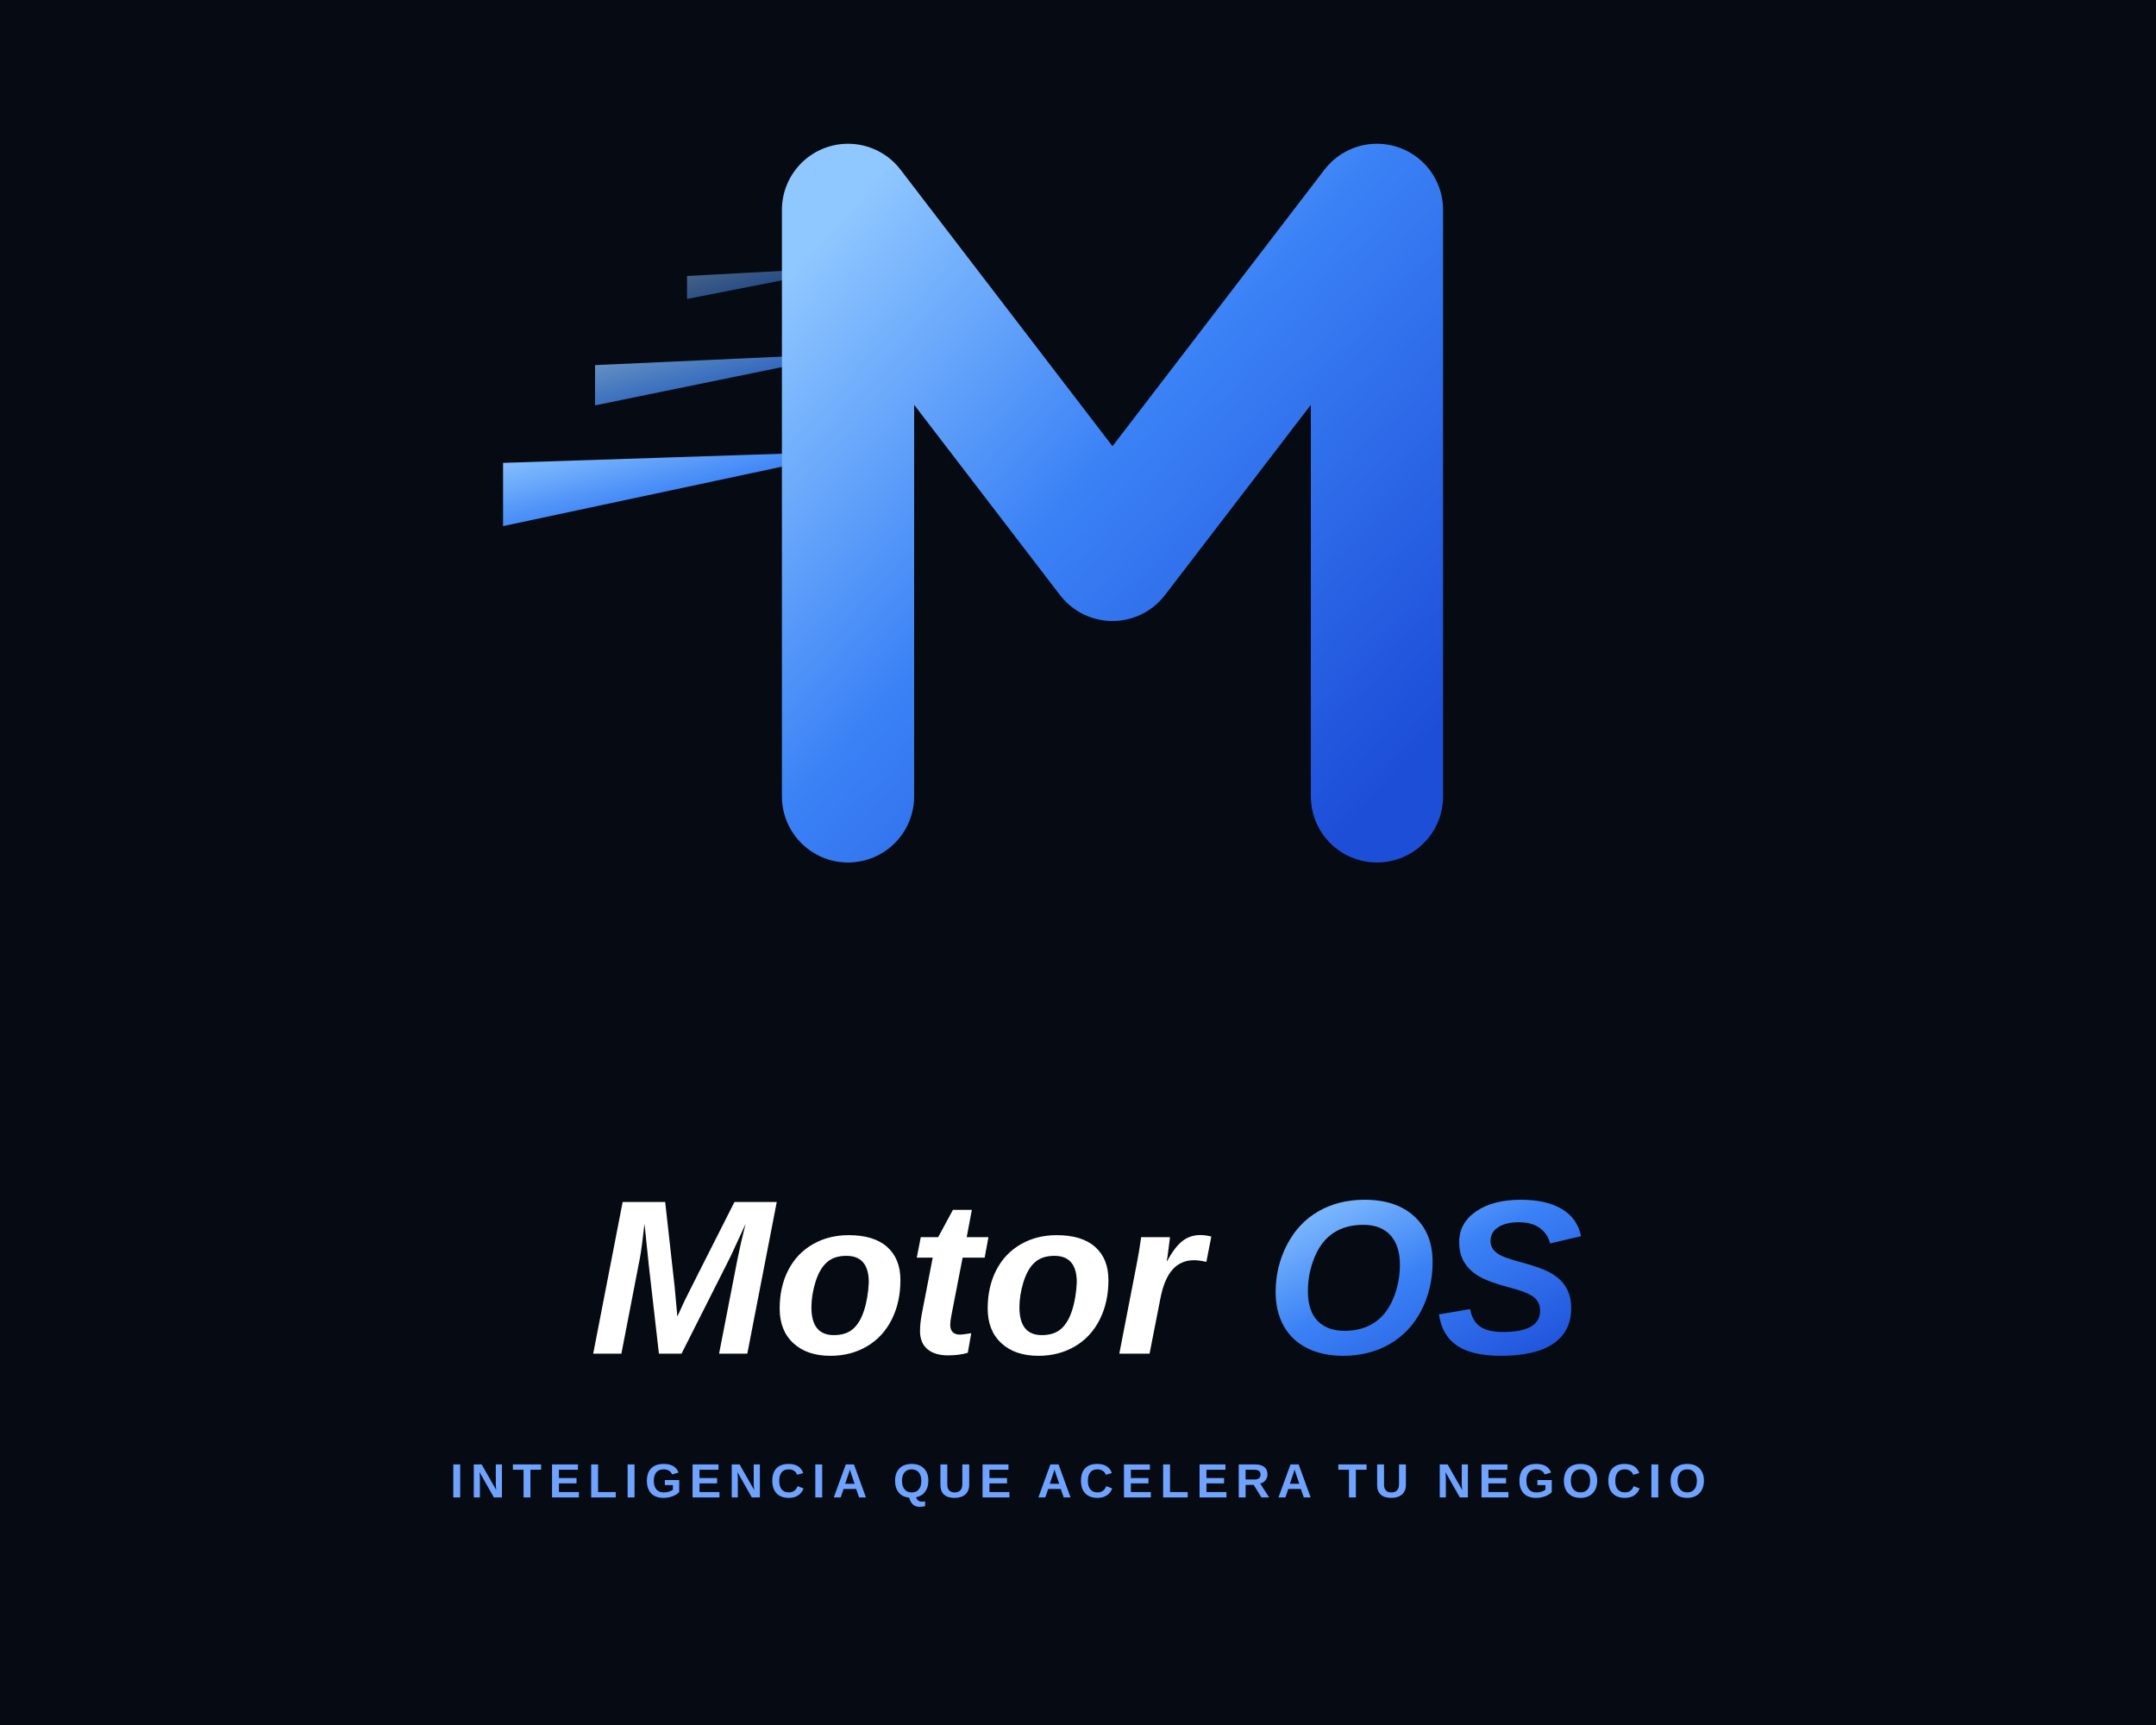
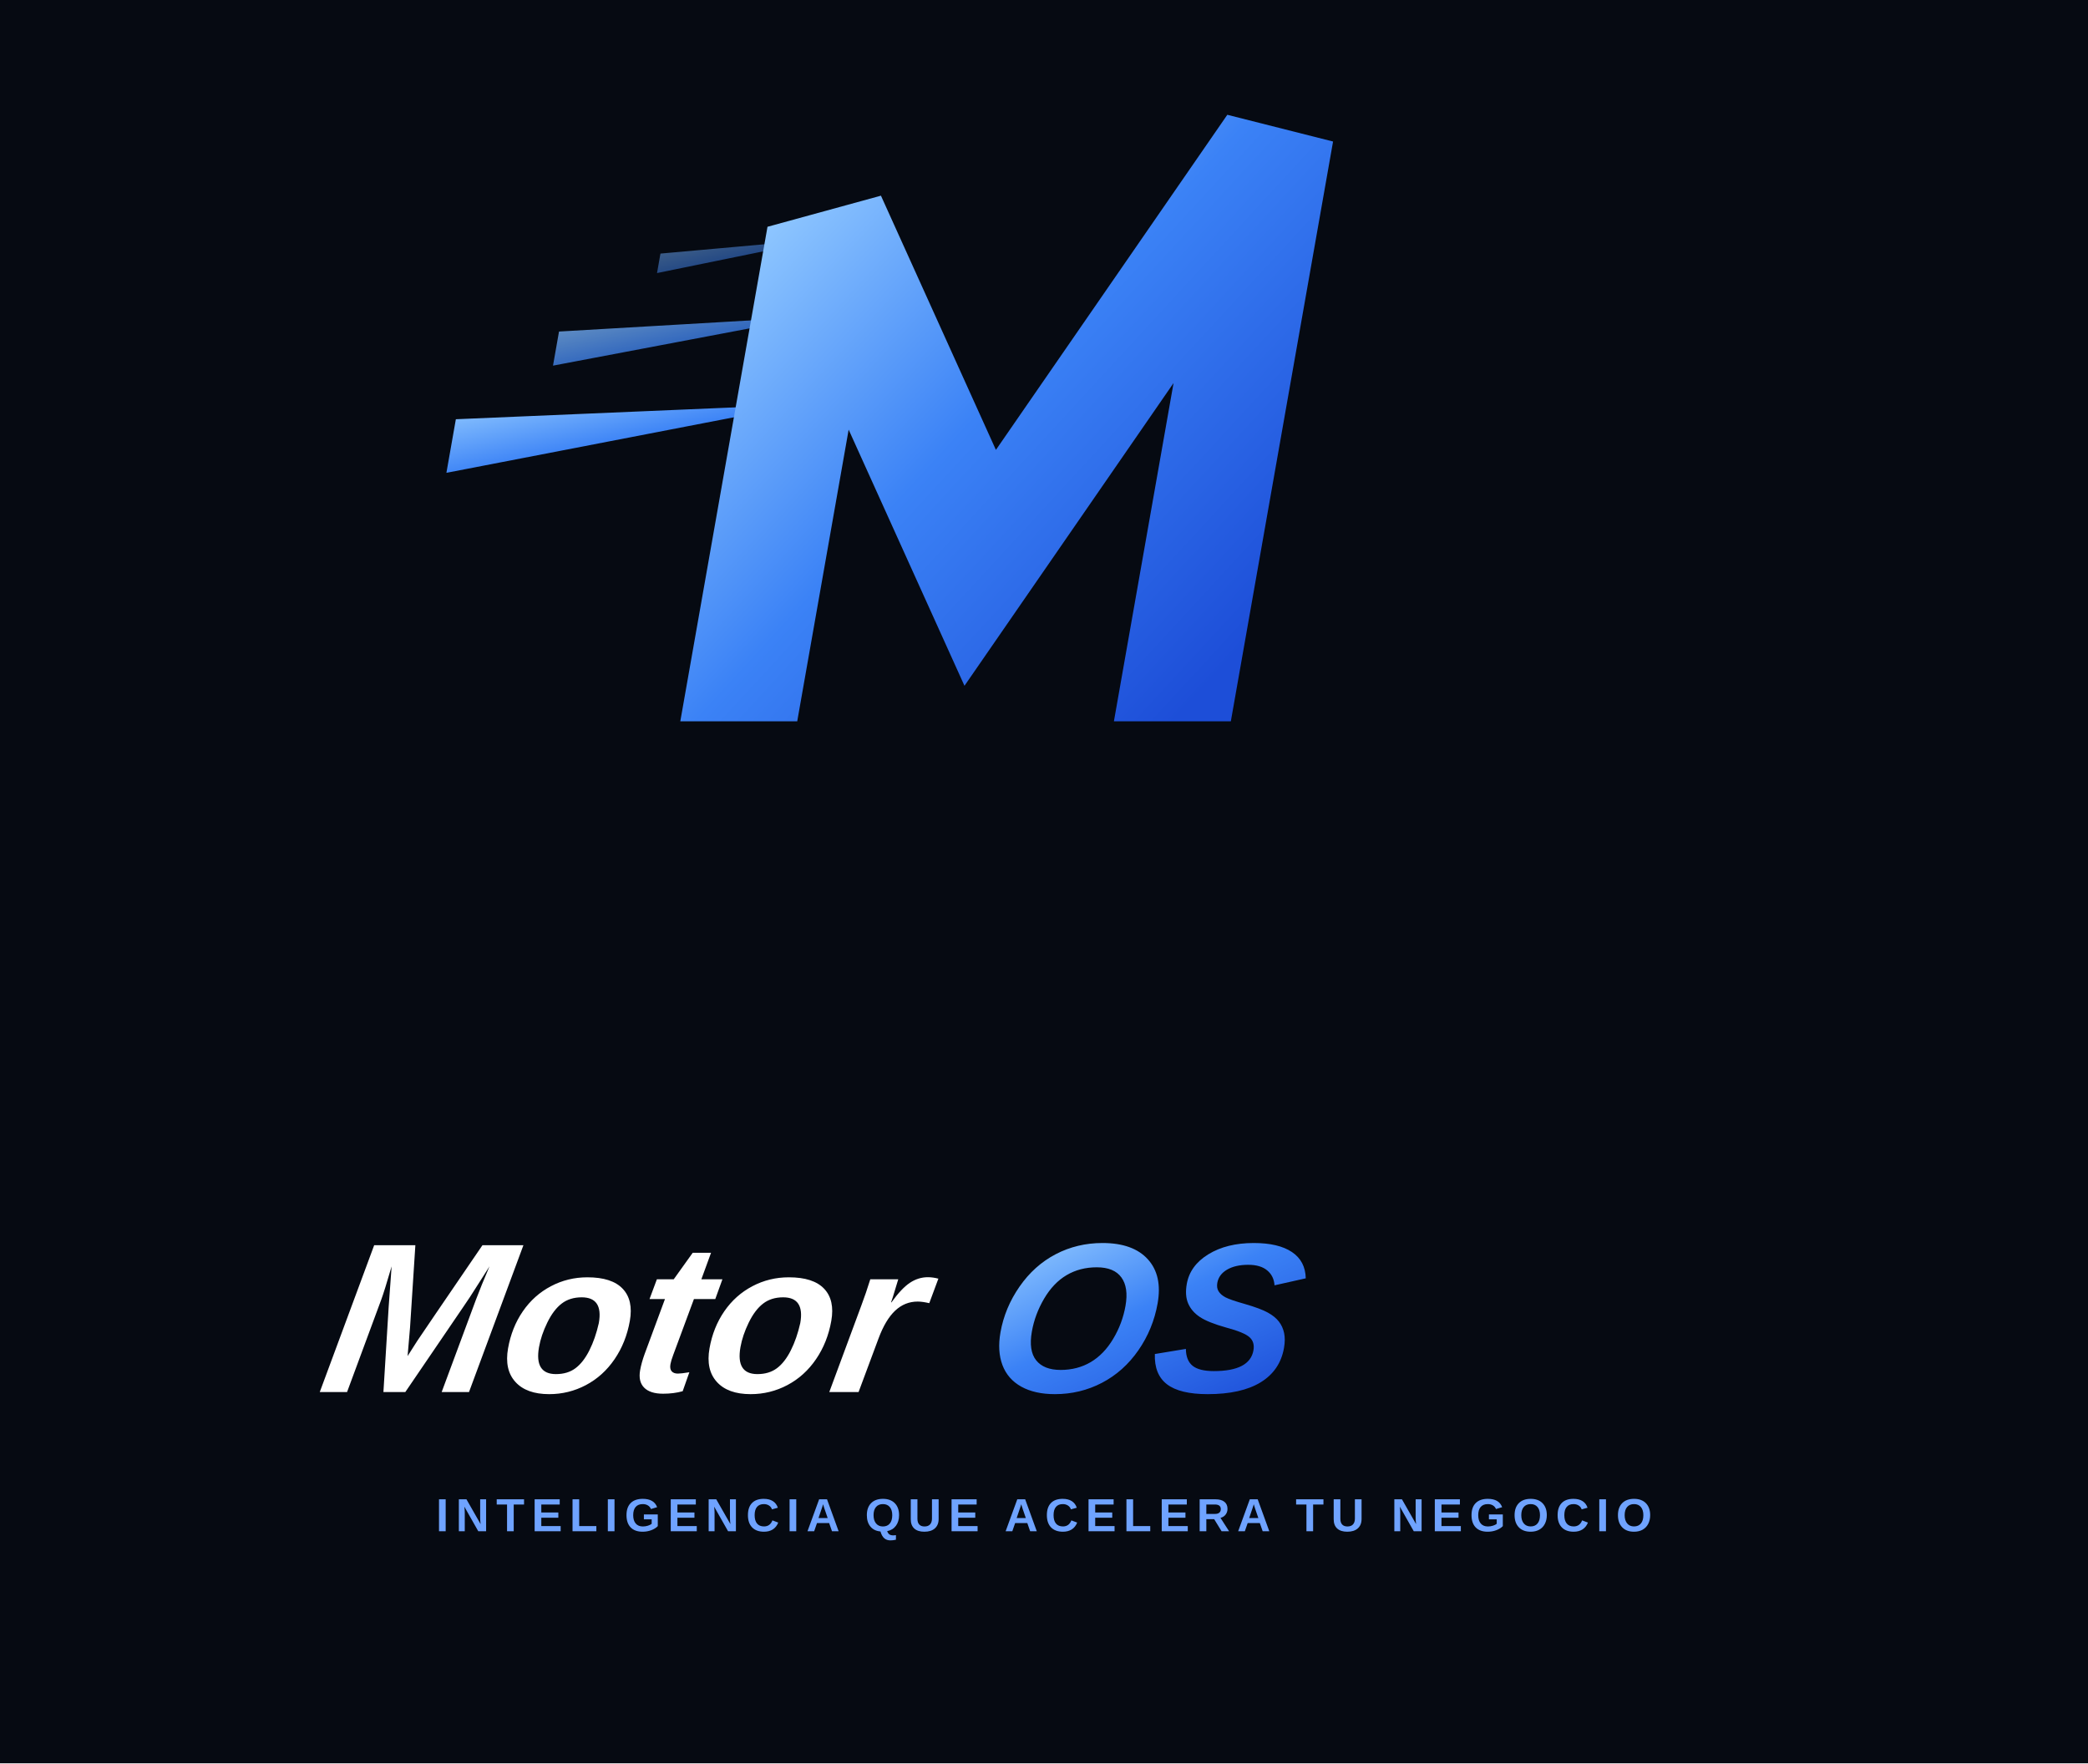
- <svg xmlns="http://www.w3.org/2000/svg" viewBox="0 0 900 720" font-family="'Poppins',Arial,sans-serif">
+ <svg xmlns="http://www.w3.org/2000/svg" viewBox="0 0 900 760" font-family="'Poppins',Arial,sans-serif">
  <defs>
    <linearGradient id="motorosGrad" x1="0%" y1="0%" x2="100%" y2="100%">
      <stop offset="0%" stop-color="#8FC7FF" />
      <stop offset="45%" stop-color="#3B82F6" />
      <stop offset="100%" stop-color="#1D4ED8" />
    </linearGradient>
  </defs>
-   <rect width="900" height="720" fill="#060a12" />
-   <g transform="translate(210,30) scale(1.2)">
-     <path d="M64,71 L64,79 L120,68 A9,9 0 0 1 120,86 L120,68 Z" fill="url(#motorosGrad)" opacity="0.5" />
-     <path d="M32,102 L32,116 L120,98 A13,13 0 0 1 120,124 L120,98 Z" fill="url(#motorosGrad)" opacity="0.75" />
-     <path d="M0,136 L0,158 L122,132 A17,17 0 0 1 122,166 L122,132 Z" fill="url(#motorosGrad)" opacity="1" />
-     <path d="M120,252 L120,48 L212,168 L304,48 L304,252" fill="none" stroke="url(#motorosGrad)" stroke-width="46" stroke-linecap="round" stroke-linejoin="round" />
+   <rect width="900" height="760" fill="#060a12" />
+   <g transform="translate(215,40) scale(1.05) skewX(-10)">
+     <path d="M78,66 L78,74 L144,60 A9,9 0 0 1 144,78 L144,60 Z" fill="url(#motorosGrad)" opacity="0.5" />
+     <path d="M42,98 L42,112 L144,92 A13,13 0 0 1 144,118 L144,92 Z" fill="url(#motorosGrad)" opacity="0.75" />
+     <path d="M6,134 L6,156 L146,128 A17,17 0 0 1 146,162 L146,128 Z" fill="url(#motorosGrad)" opacity="1" />
+     <path d="M144,258 L144,55 L232,195 L322,20 L322,258" fill="none" stroke="url(#motorosGrad)" stroke-width="48" stroke-linecap="butt" stroke-linejoin="miter" stroke-miterlimit="3" />
  </g>
-   <text x="246" y="565" font-size="92" font-weight="700" font-style="italic" fill="#ffffff">Motor</text>
-   <text x="528" y="565" font-size="92" font-weight="700" font-style="italic" fill="url(#motorosGrad)">OS</text>
-   <text x="450" y="625" font-size="20" font-weight="600" fill="#6fa3ff" text-anchor="middle" letter-spacing="3">INTELIGENCIA QUE ACELERA TU NEGOCIO</text>
+   <g transform="skewX(-10)" font-size="92" font-weight="700" font-style="italic">
+     <text x="242" y="600" fill="#ffffff">Motor</text>
+     <text x="528" y="600" fill="url(#motorosGrad)">OS</text>
+   </g>
+   <text x="450" y="660" font-size="20" font-weight="600" fill="#6fa3ff" text-anchor="middle" letter-spacing="3">INTELIGENCIA QUE ACELERA TU NEGOCIO</text>
</svg>
